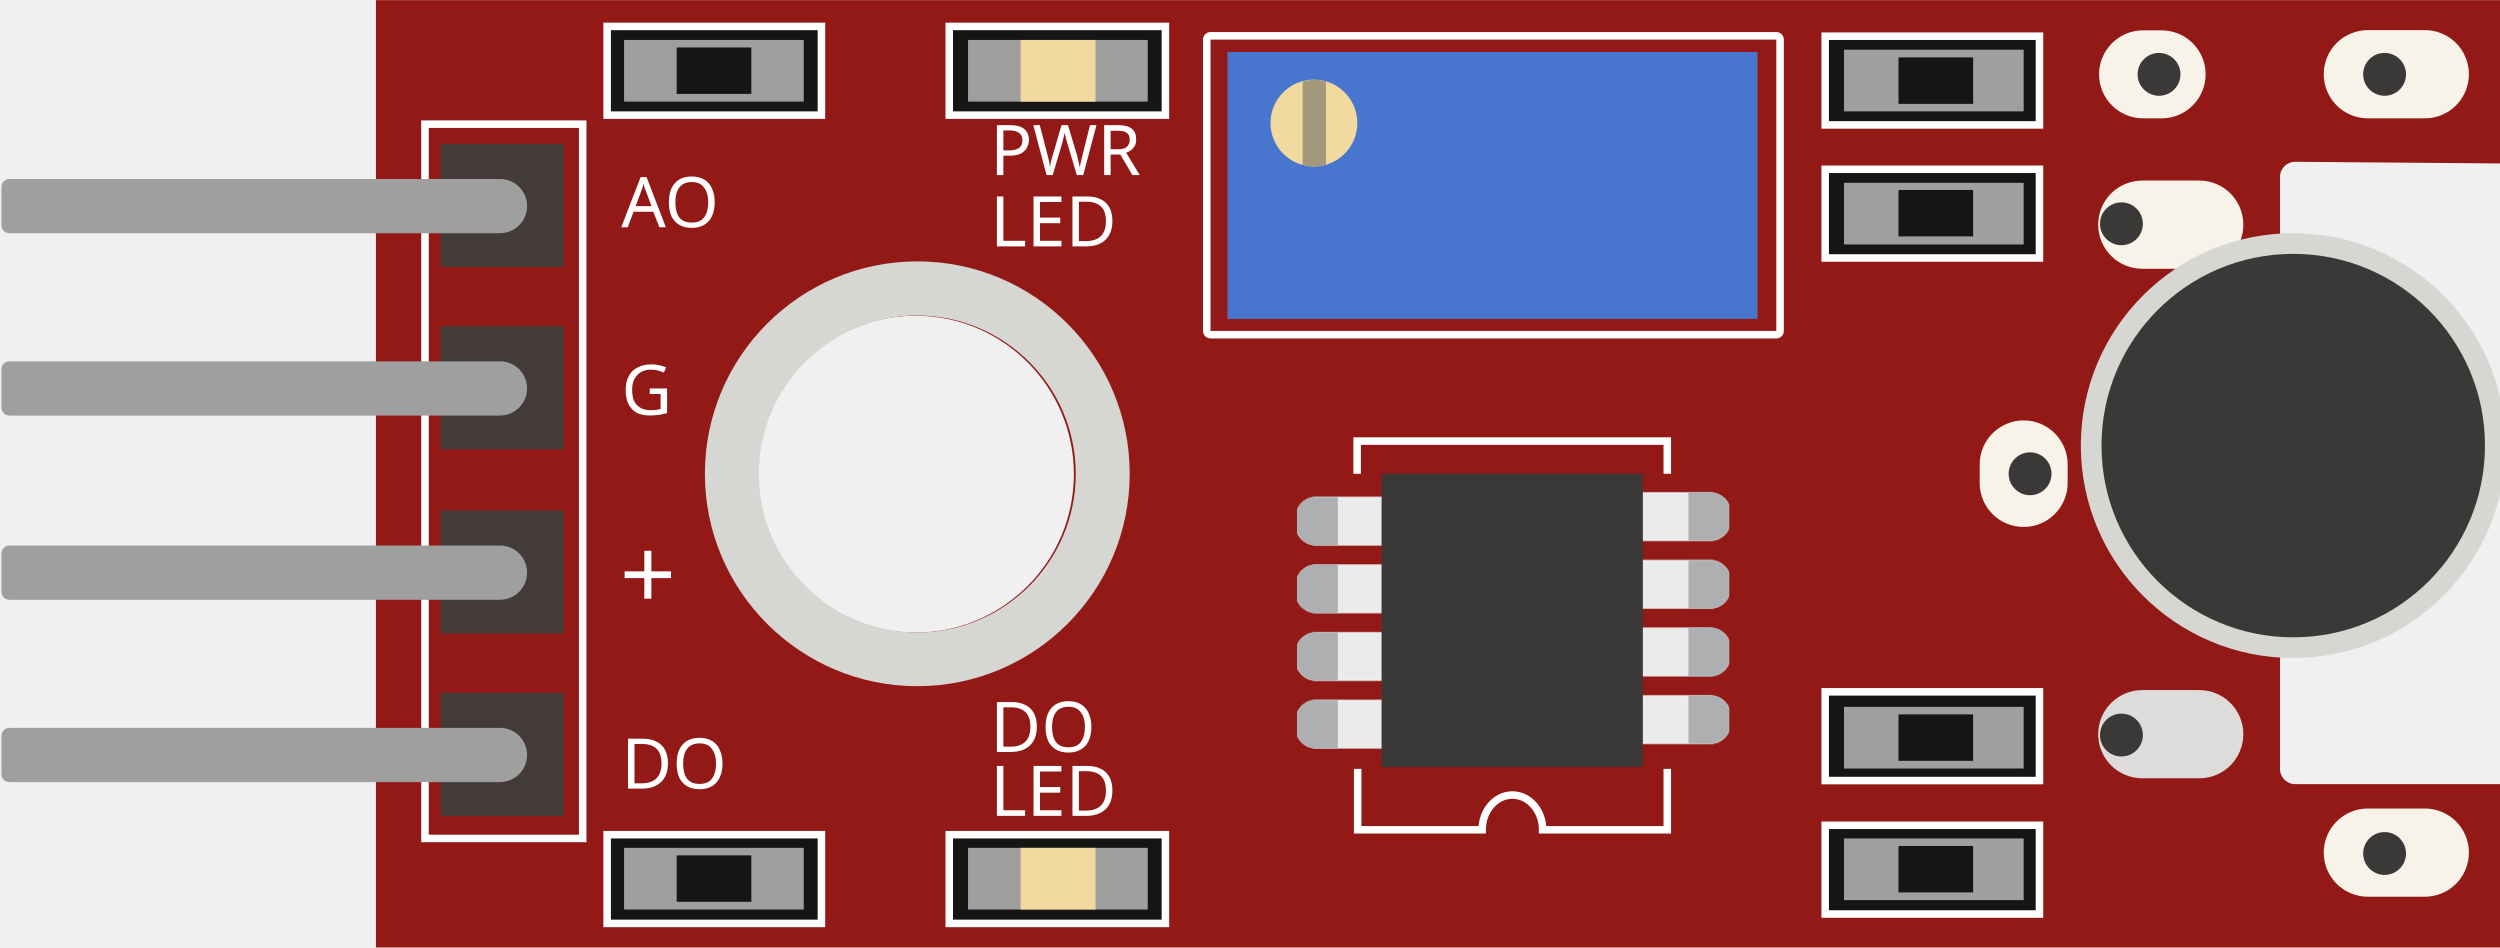
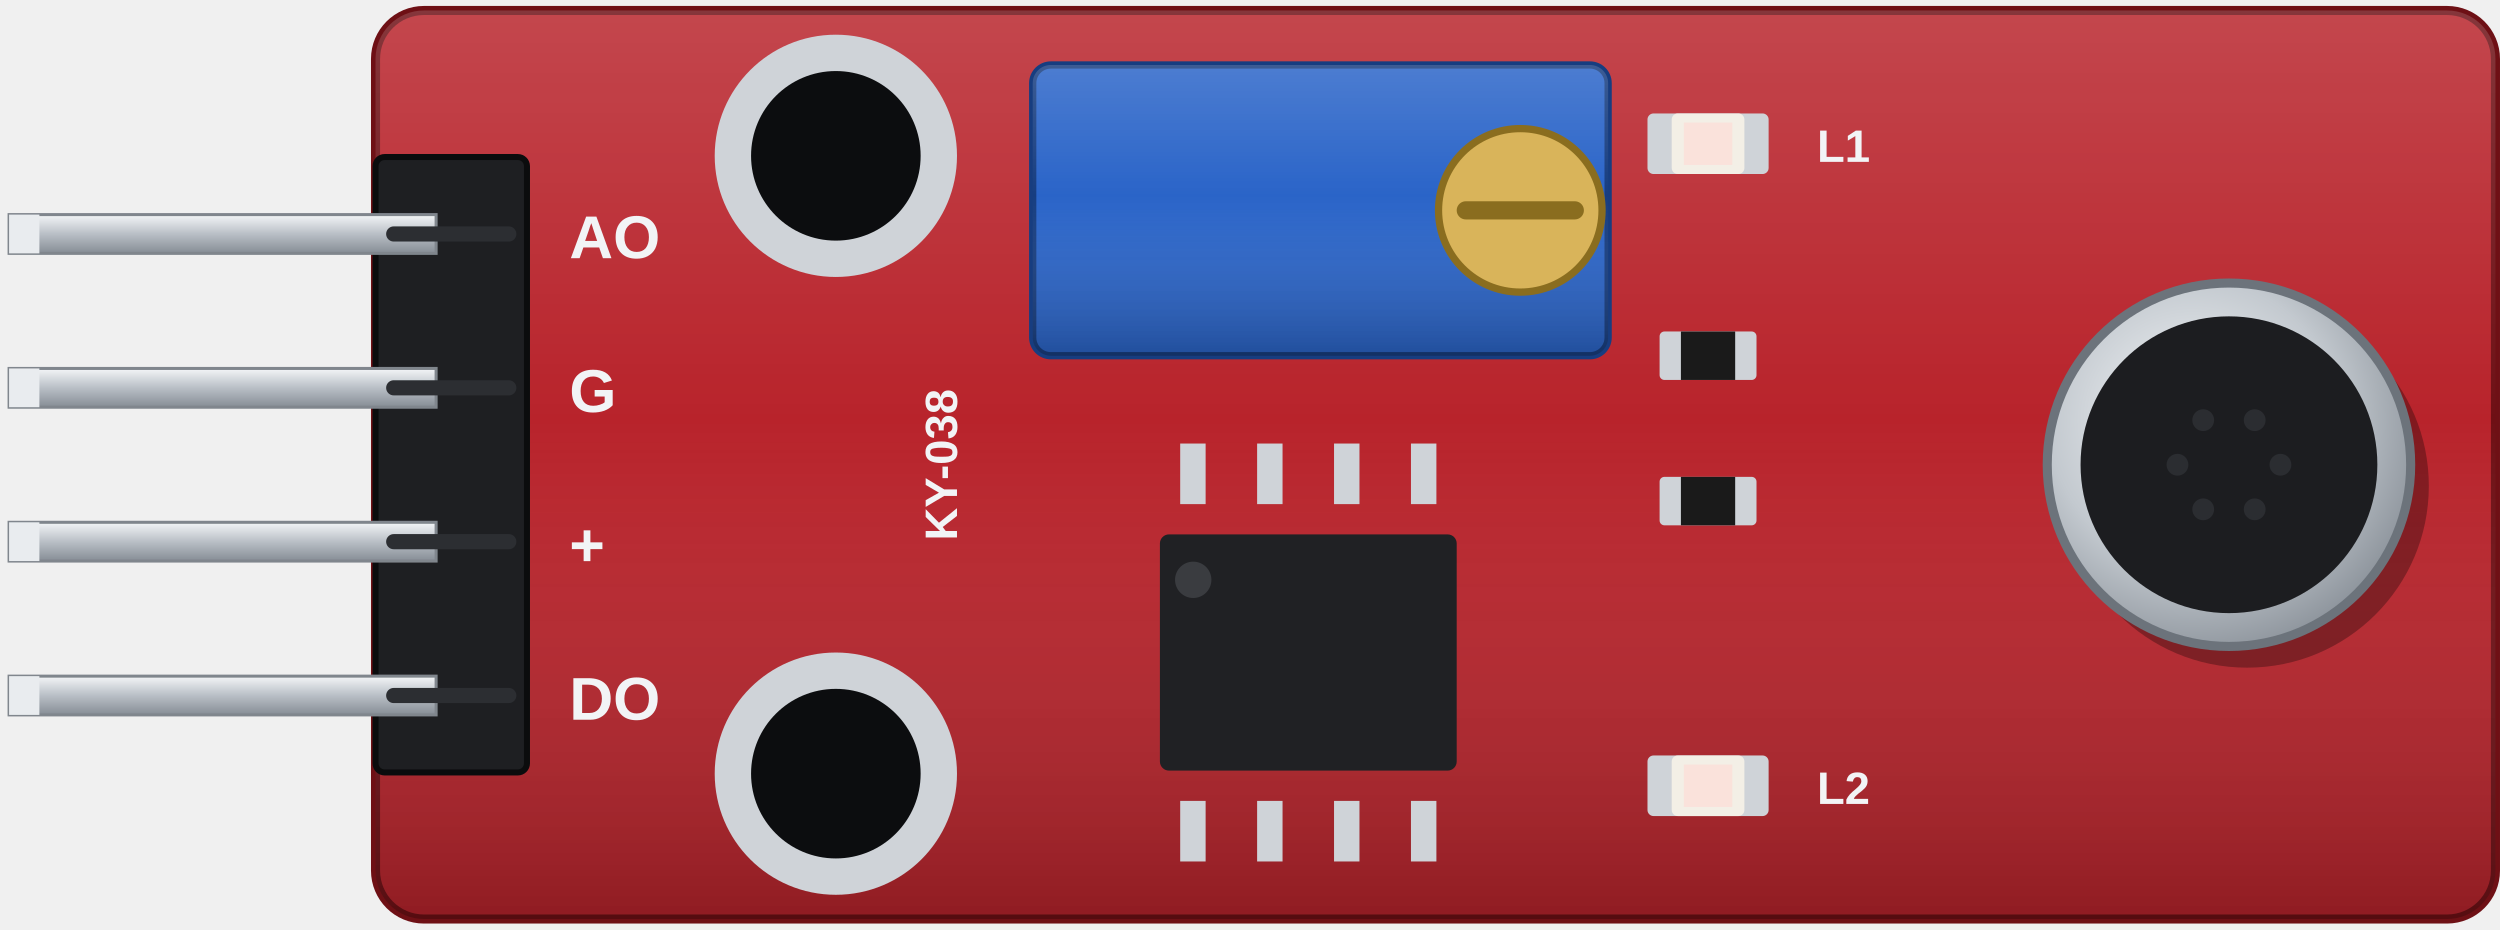
- <svg xmlns="http://www.w3.org/2000/svg" xmlns:xlink="http://www.w3.org/1999/xlink" width="35.211mm" height="13.346mm" clip-rule="evenodd" fill-rule="evenodd" version="1.1" viewBox="0 0 133 50.4">
+ <svg xmlns="http://www.w3.org/2000/svg" version="1.1" width="156px" height="58px" viewBox="0 0 156 58">
  <defs>
-     <pattern id="pin-pattern" height="3.6" width="14" patternUnits="userSpaceOnUse">
-       <path d="m5.09 1.3c0-0.618-0.502-1.12-1.12-1.12h-3.97v2.6h3.97c0.618 0 1.12-0.502 1.12-1.12z" fill="#eaecec" />
-       <path d="m5.09 1.3c0-0.297-0.118-0.582-0.328-0.792-0.211-0.21-0.496-0.328-0.793-0.328h-1.14v2.6h1.14c0.297 0 0.582-0.118 0.793-0.328 0.21-0.21 0.328-0.495 0.328-0.793z" fill="#adafb0" />
-     </pattern>
-     <g id="header-pin">
-       <path d="m3.4 1.8v-6.55h-6.55v6.55z" fill="#433b38" />
-       <path d="m0 0c0.382 0 0.748-0.152 1.02-0.422 0.27-0.27 0.421-0.637 0.421-1.02s-0.151-0.748-0.421-1.02c-0.271-0.27-0.637-0.422-1.02-0.422h-26.1c-0.233 0-0.423 0.19-0.423 0.424v2.04c0 0.233 0.19 0.423 0.423 0.423h26.1z" fill="#9f9f9f" />
-     </g>
+     <linearGradient id="luz" x1="0" y1="0" x2="0" y2="1">
+       <stop offset="0" stop-color="#ffffff" stop-opacity="0.16" />
+       <stop offset="0.45" stop-color="#ffffff" stop-opacity="0" />
+       <stop offset="1" stop-color="#000000" stop-opacity="0.22" />
+     </linearGradient>
+     <linearGradient id="metal" x1="0" y1="0" x2="0" y2="1">
+       <stop offset="0" stop-color="#f4f6f8" />
+       <stop offset="0.5" stop-color="#b9bfc6" />
+       <stop offset="1" stop-color="#868d95" />
+     </linearGradient>
+     <linearGradient id="metal-h" x1="0" y1="0" x2="1" y2="0">
+       <stop offset="0" stop-color="#8a9199" />
+       <stop offset="0.35" stop-color="#eef1f4" />
+       <stop offset="0.7" stop-color="#b3b9c0" />
+       <stop offset="1" stop-color="#7c838b" />
+     </linearGradient>
+     <radialGradient id="lata" cx="0.4" cy="0.38" r="0.66">
+       <stop offset="0" stop-color="#f6f8fa" />
+       <stop offset="0.6" stop-color="#c3c9cf" />
+       <stop offset="1" stop-color="#8c939b" />
+     </radialGradient>
+     <linearGradient id="plastico" x1="0" y1="0" x2="0" y2="1">
+       <stop offset="0" stop-color="#3a3c40" />
+       <stop offset="1" stop-color="#16171a" />
+     </linearGradient>
+     <linearGradient id="ouro" x1="0" y1="0" x2="0" y2="1">
+       <stop offset="0" stop-color="#f4dc8c" />
+       <stop offset="1" stop-color="#b88a2c" />
+     </linearGradient>
+     <radialGradient id="cupula" cx="0.36" cy="0.3" r="0.78">
+       <stop offset="0" stop-color="#ffffff" stop-opacity="0.6" />
+       <stop offset="0.32" stop-color="#ffffff" stop-opacity="0.1" />
+       <stop offset="1" stop-color="#000000" stop-opacity="0.32" />
+     </radialGradient>
+     <radialGradient id="lente" cx="0.42" cy="0.36" r="0.7">
+       <stop offset="0" stop-color="#ffffff" />
+       <stop offset="0.7" stop-color="#eceeec" />
+       <stop offset="1" stop-color="#c9cdcb" />
+     </radialGradient>
+     <radialGradient id="tela-aco" cx="0.4" cy="0.35" r="0.75">
+       <stop offset="0" stop-color="#e4e8eb" />
+       <stop offset="0.75" stop-color="#a9b0b7" />
+       <stop offset="1" stop-color="#7f868e" />
+     </radialGradient>
  </defs>
-   <path d="m133 8.69v-8.69h-113v50.4h113v-8.69h-10.9c-0.444 0-0.804-0.36-0.804-0.804v-31.5c0-0.444 0.36-0.804 0.804-0.804zm-84.3 8.1c4.65 0 8.43 3.78 8.43 8.43 0 4.65-3.78 8.43-8.43 8.43s-8.43-3.78-8.43-8.43c0-4.65 3.78-8.43 8.43-8.43z" fill="#931917" />
-   <rect transform="translate(87,26)" width="5" height="14.5" fill="url(#pin-pattern)" />
-   <rect transform="translate(74,40) rotate(180)" width="5" height="14.5" fill="url(#pin-pattern)" />
-   <rect x="73.5" y="25.2" width="13.9" height="15.6" fill="#3b3838" />
-   <path d="m88.7 40.9v3.24h-6.63c0-1.02-0.721-1.85-1.61-1.85s-1.61 0.827-1.61 1.85h-6.62v-3.24" fill="none" stroke="#fff" stroke-width=".4px" />
-   <path d="m72.2 25.2v-1.74h16.5v1.74" fill="none" stroke="#fff" stroke-width=".4px" />
-   <path d="m31 44.6v-38h-8.39v38z" fill="none" stroke="#fff" stroke-width=".4px" />
-   <use xlink:href="#header-pin" x="26.6" y="12.4" />
-   <use xlink:href="#header-pin" x="26.6" y="22.1" />
-   <use xlink:href="#header-pin" x="26.6" y="31.9" />
-   <use xlink:href="#header-pin" x="26.6" y="41.6" />
-   <path d="m48.8 13.9c6.24 0 11.3 5.07 11.3 11.3 0 6.24-5.07 11.3-11.3 11.3s-11.3-5.07-11.3-11.3c0-6.24 5.07-11.3 11.3-11.3zm0 2.88c4.65 0 8.43 3.78 8.43 8.43 0 4.65-3.78 8.43-8.43 8.43s-8.43-3.78-8.43-8.43c0-4.65 3.78-8.43 8.43-8.43z" fill="#d6d6d2" />
-   <rect x="65.3" y="2.76" width="28.2" height="14.2" fill="#4875ce" />
-   <path d="m94.9 2.1c0-0.221-0.179-0.4-0.4-0.4h-30.1c-0.221 0-0.4 0.179-0.4 0.4v15.5c0 0.221 0.179 0.4 0.4 0.4h30.1c0.221 0 0.4-0.179 0.4-0.4zm-0.4 0h-30.1v15.5h30.1z" fill="#fff" />
-   <circle cx="69.9" cy="6.54" r="2.31" fill="#f1d99f" />
-   <path d="m69.3 4.34c0.196-0.066 0.405-0.096 0.622-0.096 0.216 0 0.426 0.03 0.622 0.096v4.42c-0.196 0.066-0.406 0.096-0.622 0.096-0.217 0-0.426-0.03-0.622-0.096z" fill="#a4987a" />
-   <rect x="50.5" y="1.4" width="11.5" height="4.72" fill="#171514" stroke="#fff" stroke-width=".4px" />
-   <rect x="51.5" y="2.12" width="9.56" height="3.28" fill="#a19e9e" />
-   <rect x="54.3" y="2.12" width="3.98" height="3.28" fill="#f1d99f" />
-   <filter id="ledFilter" x="-0.8" y="-0.8" height="5.2" width="5.8">
-     <feGaussianBlur stdDeviation="2" />
-   </filter>
-         false
- 
-         <rect x="50.5" y="44.4" width="11.5" height="4.72" fill="#171514" stroke="#fff" stroke-width=".4px" />
-   <rect x="51.5" y="45.1" width="9.56" height="3.28" fill="#a19e9e" />
-   <rect x="54.3" y="45.1" width="3.98" height="3.28" fill="#f1d99f" />
- 
-         false
- 
-         
-         <rect x="32.3" y="1.4" width="11.4" height="4.72" fill="#171514" stroke="#fff" stroke-width=".4px" />
-   <rect x="33.2" y="2.12" width="9.56" height="3.28" fill="#a19e9e" />
-   <rect x="36" y="2.52" width="3.97" height="2.47" fill="#171514" />
-   <rect x="97.1" y="1.92" width="11.4" height="4.72" fill="#171514" stroke="#fff" stroke-width=".4px" />
-   <rect x="98.1" y="2.64" width="9.56" height="3.28" fill="#a19e9e" />
-   <rect x="101" y="3.05" width="3.97" height="2.47" fill="#171514" />
-   <rect x="97.1" y="43.9" width="11.4" height="4.72" fill="#171514" stroke="#fff" stroke-width=".4px" />
-   <rect x="98.1" y="44.6" width="9.56" height="3.28" fill="#a19e9e" />
-   <rect x="101" y="45" width="3.97" height="2.47" fill="#171514" />
-   <rect x="97.1" y="9" width="11.4" height="4.72" fill="#171514" stroke="#fff" stroke-width=".4px" />
-   <rect x="98.1" y="9.72" width="9.56" height="3.28" fill="#a19e9e" />
-   <rect x="101" y="10.1" width="3.97" height="2.47" fill="#171514" />
-   <rect x="97.1" y="36.8" width="11.4" height="4.72" fill="#171514" stroke="#fff" stroke-width=".4px" />
-   <rect x="98.1" y="37.6" width="9.56" height="3.28" fill="#a19e9e" />
-   <rect x="101" y="38" width="3.97" height="2.47" fill="#171514" />
-   <rect x="32.3" y="44.4" width="11.4" height="4.72" fill="#171514" stroke="#fff" stroke-width=".4px" />
-   <rect x="33.2" y="45.1" width="9.56" height="3.28" fill="#a19e9e" />
-   <rect x="36" y="45.5" width="3.97" height="2.47" fill="#171514" />
-   <text fill="#ffffff" font-family="sans-serif" font-size="3.72px">
-     <tspan x="33.049" y="12.085">AO</tspan>
-     <tspan x="33.049" y="41.951">DO</tspan>
-     <tspan x="33.049" y="22.067">G</tspan>
-     <tspan x="32.964" y="32.419" font-size="5.25px">+</tspan>
-     <tspan x="52.676" y="9.31">PWR</tspan>
-     <tspan x="52.676" y="13.101">LED</tspan>
-     <tspan x="52.676" y="40">DO</tspan>
-     <tspan x="52.676" y="43.4">LED</tspan>
-   </text>
-   <path d="m110 24.7c0-1.29-1.05-2.34-2.34-2.34h-1e-3c-1.29 0-2.34 1.05-2.34 2.34v0.989c0 1.3 1.05 2.34 2.34 2.34h1e-3c1.29 0 2.34-1.05 2.34-2.34v-0.989z" fill="#f8f3e9" />
-   <circle cx="108" cy="25.2" r="1.14" fill="#3b3838" />
-   <path d="m115 6.29c1.29 0 2.34-1.05 2.34-2.34v-1e-3c0-1.29-1.05-2.34-2.34-2.34h-0.99c-1.29 0-2.34 1.05-2.34 2.34v1e-3c0 1.29 1.05 2.34 2.34 2.34h0.99z" fill="#f8f3e9" />
-   <path d="m116 3.95c0 0.631-0.513 1.14-1.14 1.14s-1.14-0.512-1.14-1.14c0-0.632 0.512-1.14 1.14-1.14s1.14 0.512 1.14 1.14z" fill="#3b3838" />
-   <path d="m129 47.7c0.621 0 1.22-0.247 1.66-0.686 0.439-0.44 0.686-1.04 0.686-1.66 0-0.621-0.247-1.22-0.686-1.66-0.44-0.44-1.04-0.687-1.66-0.687h-3.03c-0.621 0-1.22 0.247-1.66 0.687-0.44 0.439-0.687 1.04-0.687 1.66 0 0.622 0.247 1.22 0.687 1.66 0.439 0.439 1.04 0.686 1.66 0.686z" fill="#f8f3e9" />
-   <path d="m128 45.4c0 0.631-0.513 1.14-1.14 1.14s-1.14-0.513-1.14-1.14 0.512-1.14 1.14-1.14 1.14 0.512 1.14 1.14z" fill="#3b3838" />
-   <path d="m129 6.29c0.621 0 1.22-0.247 1.66-0.687 0.439-0.439 0.686-1.04 0.686-1.66v-1e-3c0-0.621-0.247-1.22-0.686-1.66-0.44-0.439-1.04-0.686-1.66-0.686h-3.03c-0.621 0-1.22 0.247-1.66 0.686-0.44 0.44-0.687 1.04-0.687 1.66v1e-3c0 0.621 0.247 1.22 0.687 1.66 0.439 0.44 1.04 0.687 1.66 0.687z" fill="#f8f3e9" />
-   <path d="m128 3.95c0 0.631-0.513 1.14-1.14 1.14s-1.14-0.512-1.14-1.14c0-0.632 0.512-1.14 1.14-1.14s1.14 0.512 1.14 1.14z" fill="#3b3838" />
-   <path d="m117 41.4c0.621 0 1.22-0.247 1.66-0.686 0.439-0.44 0.686-1.04 0.686-1.66s-0.247-1.22-0.686-1.66c-0.44-0.44-1.04-0.687-1.66-0.687h-3.03c-0.621 0-1.22 0.247-1.66 0.687-0.44 0.439-0.687 1.04-0.687 1.66s0.247 1.22 0.687 1.66c0.439 0.439 1.04 0.686 1.66 0.686z" fill="#dddcdb" />
-   <path d="m117 9.6c0.621 0 1.22 0.247 1.66 0.686 0.439 0.44 0.686 1.04 0.686 1.66 0 0.621-0.247 1.22-0.686 1.66-0.44 0.44-1.04 0.687-1.66 0.687h-3.03c-0.621 0-1.22-0.247-1.66-0.687-0.44-0.439-0.687-1.04-0.687-1.66 0-0.622 0.247-1.22 0.687-1.66 0.439-0.439 1.04-0.686 1.66-0.686z" fill="#f8f3e9" />
-   <path d="m114 11.9c0-0.631-0.512-1.14-1.14-1.14-0.631 0-1.14 0.513-1.14 1.14s0.512 1.14 1.14 1.14c0.632 0 1.14-0.512 1.14-1.14z" fill="#3b3838" />
-   <circle cx="122" cy="23.7" r="11.3" fill="#d6d6d2" />
-   <circle cx="122" cy="23.7" r="10.2" fill="#3b3838" />
-   <path d="m114 39.1c0 0.631-0.512 1.14-1.14 1.14-0.631 0-1.14-0.513-1.14-1.14s0.512-1.14 1.14-1.14c0.632 0 1.14 0.512 1.14 1.14z" fill="#3b3838" />
+   <rect x="23.433" y="0.654" width="132.283" height="56.693" rx="3.024" fill="#b8232b" stroke="#6e1015" stroke-width="0.567" />
+   <rect x="23.433" y="0.654" width="132.283" height="56.693" rx="3.024" fill="url(#luz)" />
+   <circle cx="52.157" cy="9.724" r="7.559" fill="#cfd3d8" />
+   <circle cx="52.157" cy="9.724" r="5.291" fill="#0c0d0f" />
+   <circle cx="52.157" cy="48.276" r="7.559" fill="#cfd3d8" />
+   <circle cx="52.157" cy="48.276" r="5.291" fill="#0c0d0f" />
+   <text transform="translate(35.528 14.6) rotate(0)" x="0" y="1.512" font-family="Arial" font-weight="bold" font-size="3.78" fill="#f2f4f6" text-anchor="start">AO</text>
+   <text transform="translate(35.528 24.2) rotate(0)" x="0" y="1.512" font-family="Arial" font-weight="bold" font-size="3.78" fill="#f2f4f6" text-anchor="start">G</text>
+   <text transform="translate(35.528 33.8) rotate(0)" x="0" y="1.512" font-family="Arial" font-weight="bold" font-size="3.78" fill="#f2f4f6" text-anchor="start">+</text>
+   <text transform="translate(35.528 43.4) rotate(0)" x="0" y="1.512" font-family="Arial" font-weight="bold" font-size="3.78" fill="#f2f4f6" text-anchor="start">DO</text>
+   <rect x="64.441" y="4.055" width="35.906" height="18.142" rx="1.134" fill="#2a64c8" stroke="#173d80" stroke-width="0.454" />
+   <rect x="64.441" y="4.055" width="35.906" height="18.142" rx="1.134" fill="url(#luz)" />
+   <circle cx="94.866" cy="13.126" r="5.102" fill="#d9b45a" stroke="#8a6d1f" stroke-width="0.454" />
+   <path d="M91.465 13.126 L98.268 13.126" fill="none" stroke="#8a6d1f" stroke-width="1.134" stroke-linecap="round" />
+   <rect x="73.644" y="27.677" width="1.587" height="3.78" fill="#cfd3d8" />
+   <rect x="73.644" y="49.976" width="1.587" height="3.78" fill="#cfd3d8" />
+   <rect x="78.444" y="27.677" width="1.587" height="3.78" fill="#cfd3d8" />
+   <rect x="78.444" y="49.976" width="1.587" height="3.78" fill="#cfd3d8" />
+   <rect x="83.244" y="27.677" width="1.587" height="3.78" fill="#cfd3d8" />
+   <rect x="83.244" y="49.976" width="1.587" height="3.78" fill="#cfd3d8" />
+   <rect x="88.044" y="27.677" width="1.587" height="3.78" fill="#cfd3d8" />
+   <rect x="88.044" y="49.976" width="1.587" height="3.78" fill="#cfd3d8" />
+   <rect x="72.378" y="33.346" width="18.52" height="14.74" rx="0.567" fill="#202124" />
+   <circle cx="74.457" cy="36.181" r="1.134" fill="#3a3c40" />
+   <rect x="102.803" y="7.079" width="7.559" height="3.78" rx="0.378" fill="#cfd3d8" />
+   <rect x="104.315" y="7.079" width="4.535" height="3.78" rx="0.378" fill="#f3efe6" />
+   <rect x="105.071" y="7.646" width="3.024" height="2.646" fill="#ffd9d4" fill-opacity="0.6" />
+   <rect x="102.803" y="47.142" width="7.559" height="3.78" rx="0.378" fill="#cfd3d8" />
+   <rect x="104.315" y="47.142" width="4.535" height="3.78" rx="0.378" fill="#f3efe6" />
+   <rect x="105.071" y="47.709" width="3.024" height="2.646" fill="#ffd9d4" fill-opacity="0.6" />
+   <text transform="translate(113.386 8.969) rotate(0)" x="0" y="1.134" font-family="Arial" font-weight="bold" font-size="2.835" fill="#f2f4f6" text-anchor="start">L1</text>
+   <text transform="translate(113.386 49.031) rotate(0)" x="0" y="1.134" font-family="Arial" font-weight="bold" font-size="2.835" fill="#f2f4f6" text-anchor="start">L2</text>
+   <rect x="103.559" y="20.685" width="6.047" height="3.024" rx="0.302" fill="#cfd3d8" />
+   <rect x="104.889" y="20.685" width="3.386" height="3.024" fill="#1a1a1a" />
+   <rect x="103.559" y="29.756" width="6.047" height="3.024" rx="0.302" fill="#cfd3d8" />
+   <rect x="104.889" y="29.756" width="3.386" height="3.024" fill="#1a1a1a" />
+   <circle cx="140.22" cy="30.323" r="11.339" fill="#000000" fill-opacity="0.3" />
+   <circle cx="139.087" cy="29" r="11.339" fill="url(#lata)" stroke="#6c737b" stroke-width="0.567" />
+   <circle cx="139.087" cy="29" r="9.26" fill="#1c1d20" />
+   <circle cx="142.299" cy="29" r="0.68" fill="#2b2d31" />
+   <circle cx="140.693" cy="31.782" r="0.68" fill="#2b2d31" />
+   <circle cx="137.48" cy="31.782" r="0.68" fill="#2b2d31" />
+   <circle cx="135.874" cy="29" r="0.68" fill="#2b2d31" />
+   <circle cx="137.48" cy="26.218" r="0.68" fill="#2b2d31" />
+   <circle cx="140.693" cy="26.218" r="0.68" fill="#2b2d31" />
+   <text transform="translate(58.583 29) rotate(-90)" x="0" y="1.134" font-family="Arial" font-weight="bold" font-size="2.835" fill="#f2f4f6" text-anchor="middle">KY-038</text>
+   <rect x="23.433" y="9.8" width="9.449" height="38.4" rx="0.567" fill="#1e1f22" stroke="#0b0c0d" stroke-width="0.378" />
+   <rect x="0.567" y="13.391" width="26.646" height="2.419" fill="url(#metal)" stroke="#80868d" stroke-width="0.189" />
+   <rect x="0.567" y="13.391" width="1.89" height="2.419" fill="#e9ecef" />
+   <path d="M24.567 14.6 L31.748 14.6" fill="none" stroke="#2c2e32" stroke-width="0.945" stroke-linecap="round" />
+   <rect x="0.567" y="22.991" width="26.646" height="2.419" fill="url(#metal)" stroke="#80868d" stroke-width="0.189" />
+   <rect x="0.567" y="22.991" width="1.89" height="2.419" fill="#e9ecef" />
+   <path d="M24.567 24.2 L31.748 24.2" fill="none" stroke="#2c2e32" stroke-width="0.945" stroke-linecap="round" />
+   <rect x="0.567" y="32.591" width="26.646" height="2.419" fill="url(#metal)" stroke="#80868d" stroke-width="0.189" />
+   <rect x="0.567" y="32.591" width="1.89" height="2.419" fill="#e9ecef" />
+   <path d="M24.567 33.8 L31.748 33.8" fill="none" stroke="#2c2e32" stroke-width="0.945" stroke-linecap="round" />
+   <rect x="0.567" y="42.191" width="26.646" height="2.419" fill="url(#metal)" stroke="#80868d" stroke-width="0.189" />
+   <rect x="0.567" y="42.191" width="1.89" height="2.419" fill="#e9ecef" />
+   <path d="M24.567 43.4 L31.748 43.4" fill="none" stroke="#2c2e32" stroke-width="0.945" stroke-linecap="round" />
</svg>
